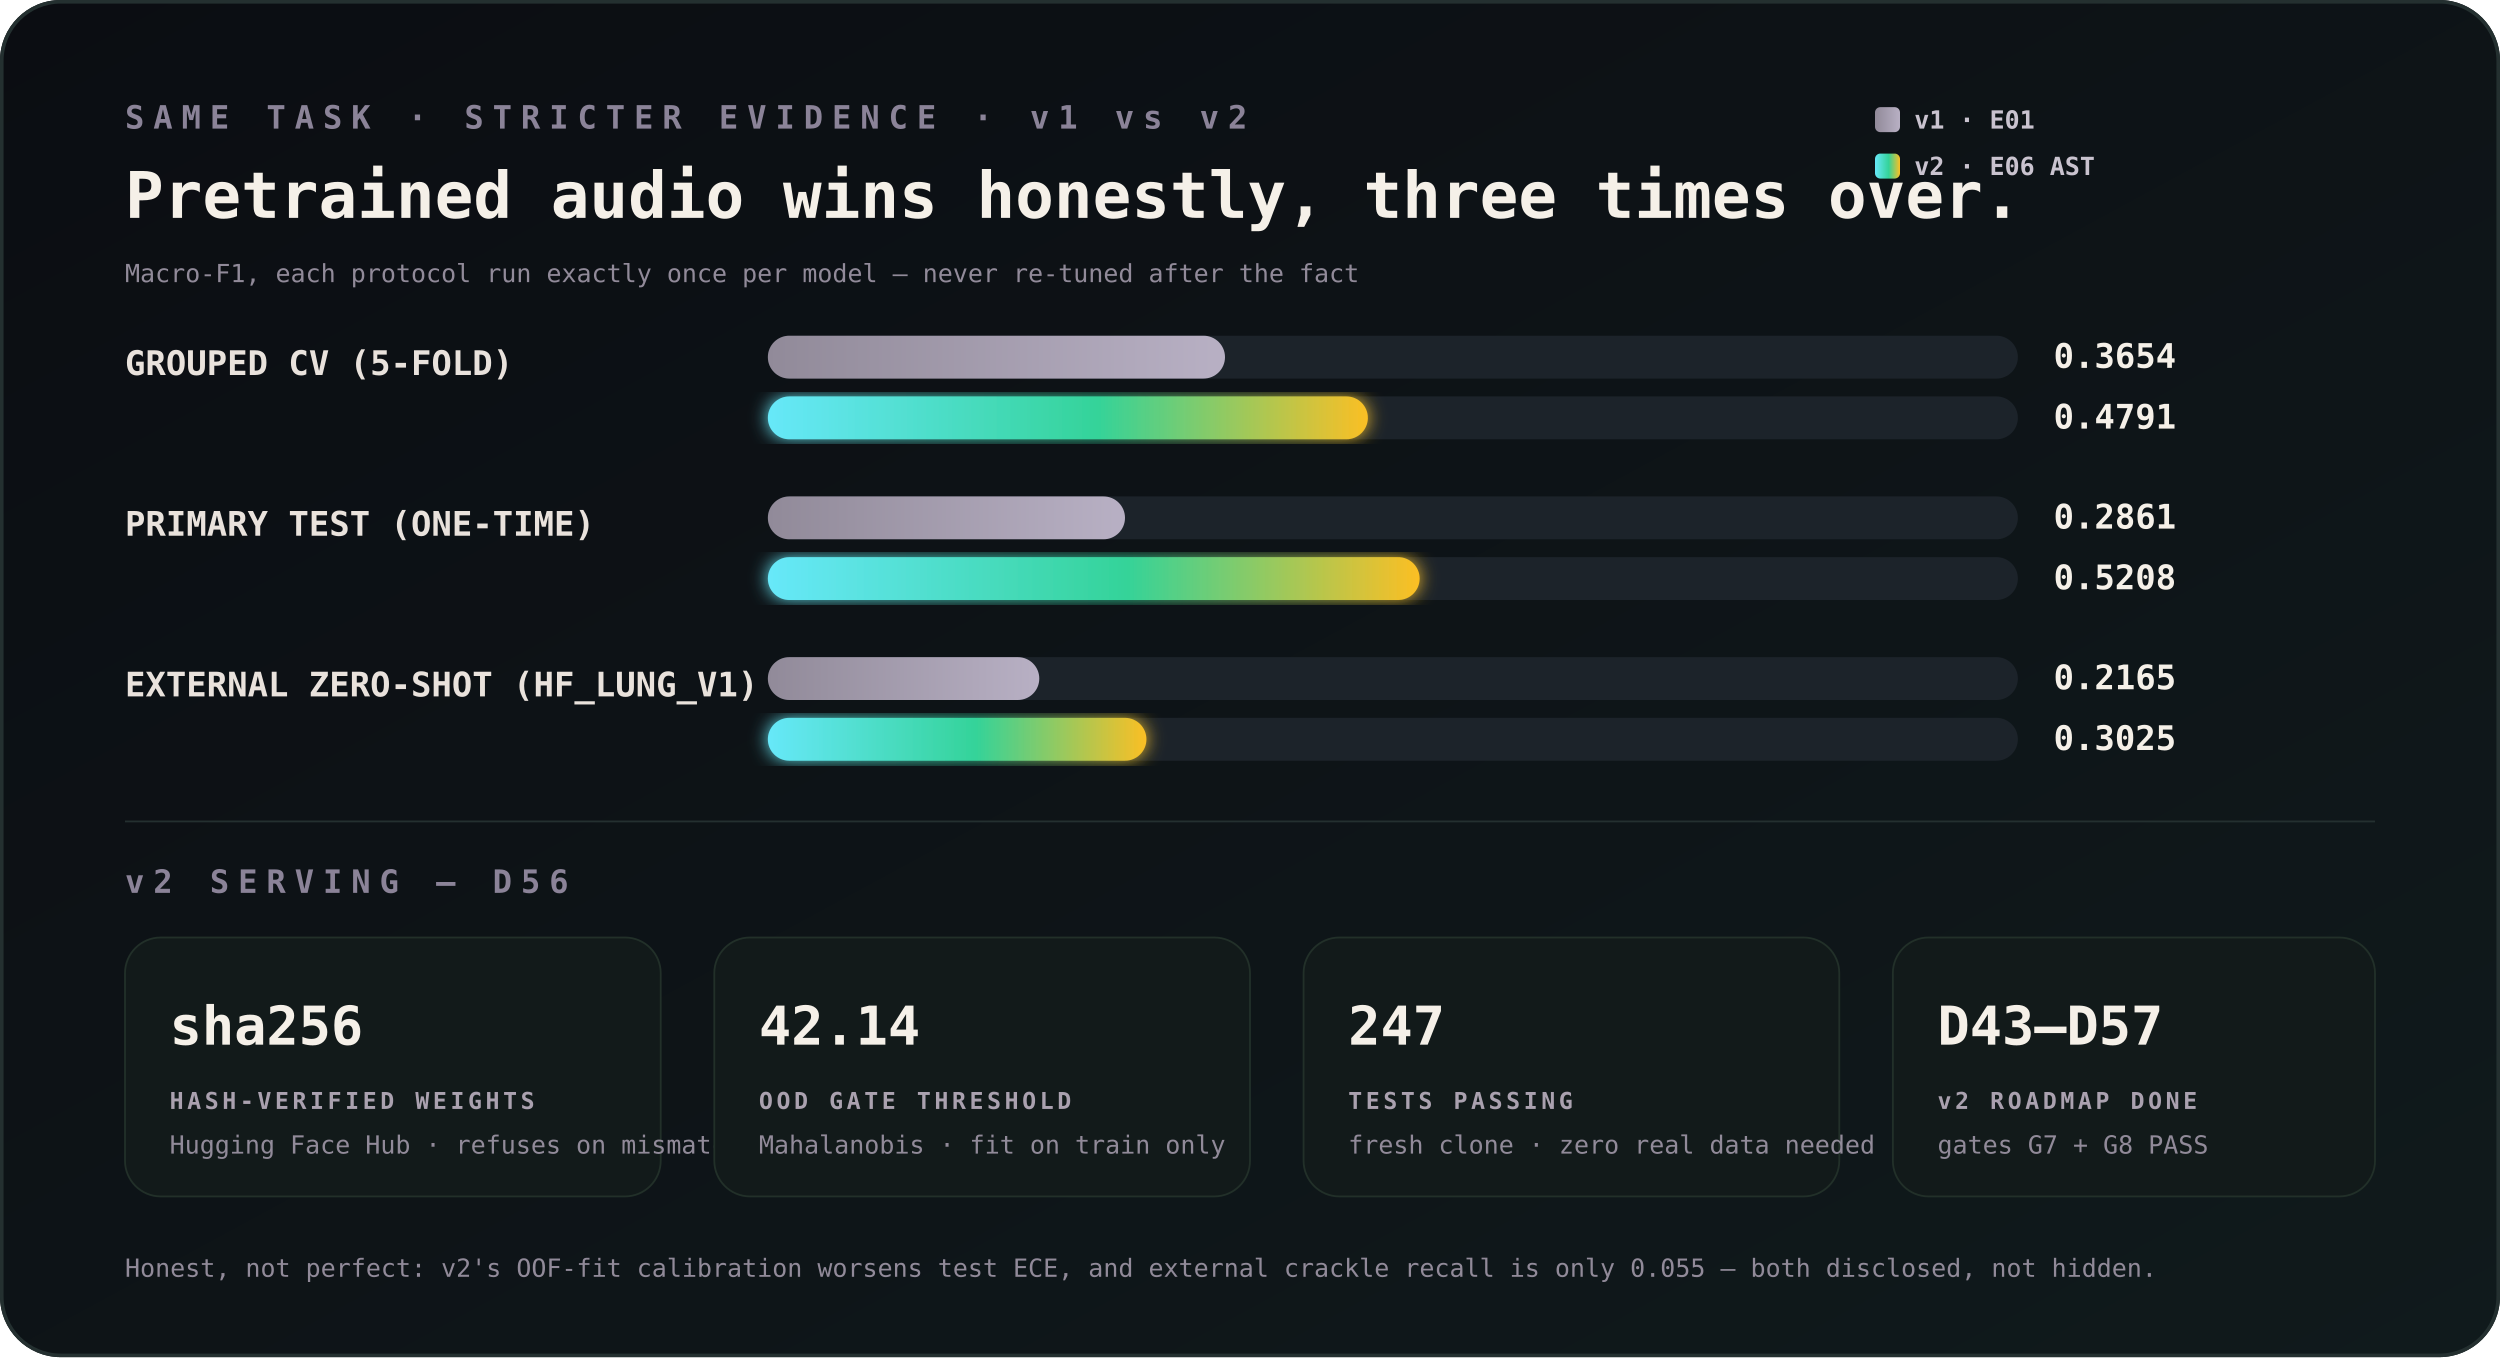
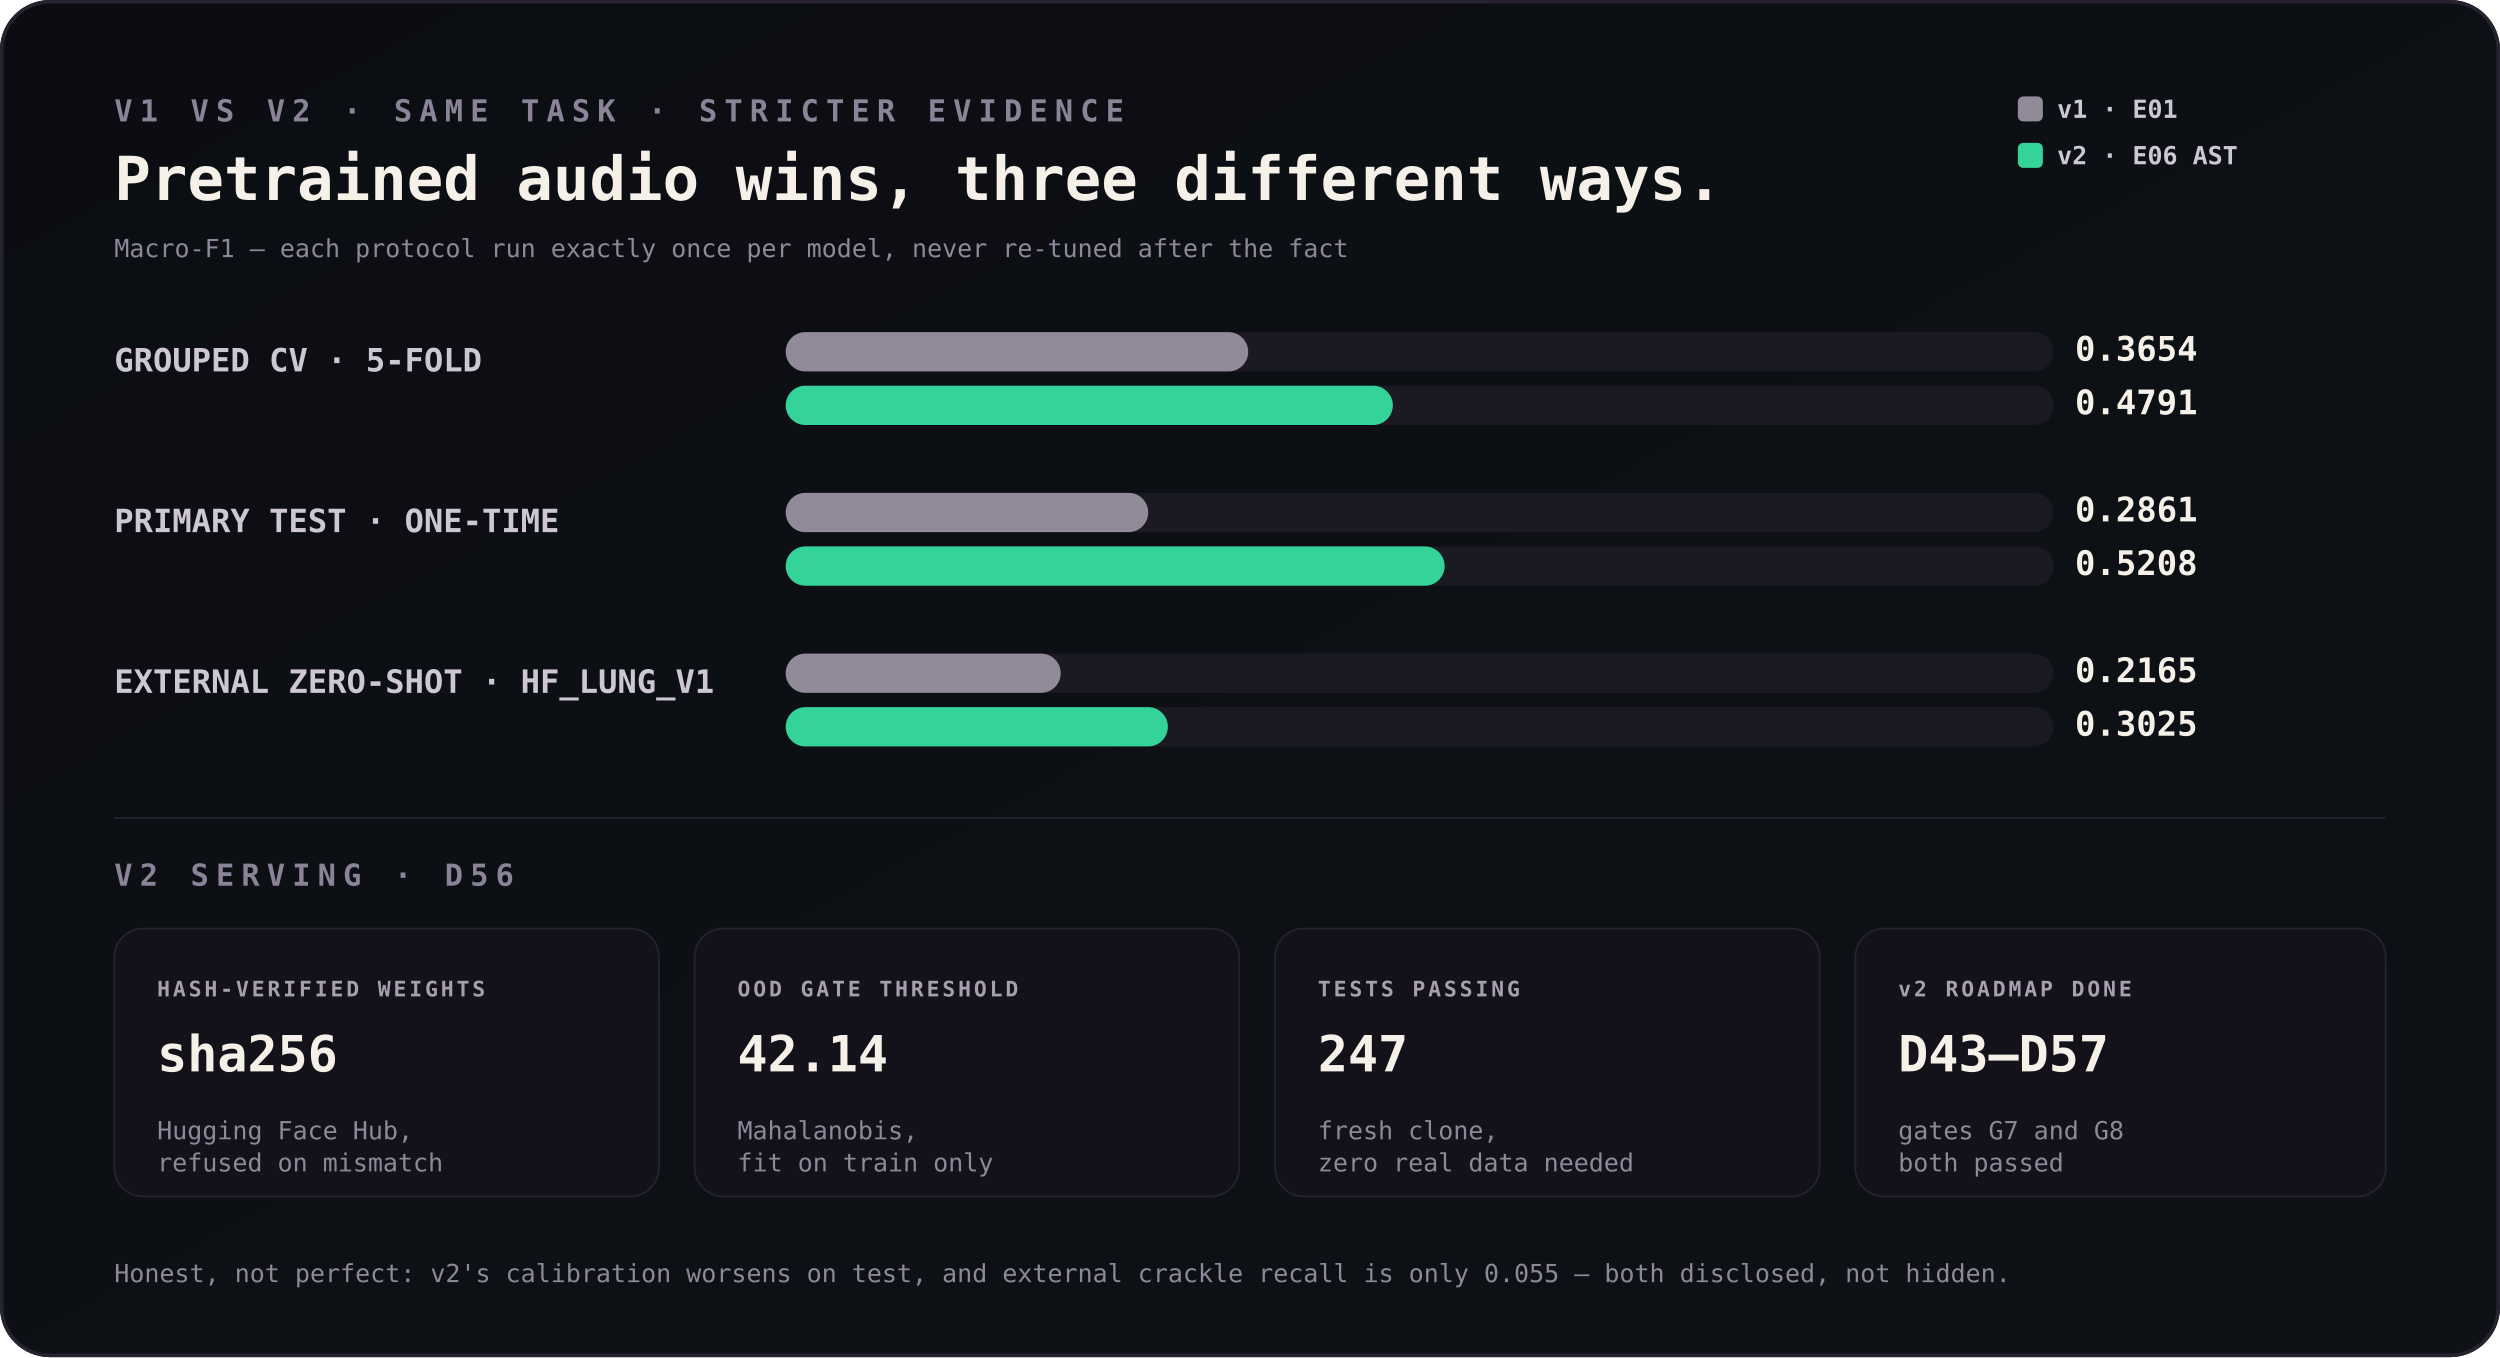
<svg xmlns="http://www.w3.org/2000/svg" viewBox="0 0 1400 760" role="img" aria-labelledby="title desc">
  <defs>
    <linearGradient id="bg2" x1="0" y1="0" x2="1" y2="1">
      <stop stop-color="#0b0d12" />
-       <stop offset="1" stop-color="#101a1c" />
+       <stop offset="1" stop-color="#0e1216" />
    </linearGradient>
-     <linearGradient id="barv1" x1="0" y1="0" x2="1" y2="0">
-       <stop stop-color="#918a99" />
-       <stop offset="1" stop-color="#b8b0c4" />
-     </linearGradient>
-     <linearGradient id="barv2" x1="0" y1="0" x2="1" y2="0">
-       <stop stop-color="#67e8f9" />
-       <stop offset=".55" stop-color="#34d399" />
-       <stop offset="1" stop-color="#fbbf24" />
-     </linearGradient>
-     <filter id="glow2">
-       <feGaussianBlur stdDeviation="5" result="b" />
-       <feMerge>
-         <feMergeNode in="b" />
-         <feMergeNode in="SourceGraphic" />
-       </feMerge>
-     </filter>
-     <style>.eye{font:600 18px ui-monospace,SFMono-Regular,Menlo,monospace;letter-spacing:5px;fill:#8b8398}.head{font:700 36px ui-monospace,SFMono-Regular,Menlo,monospace;fill:#f5f0e8}.proto{font:700 19px ui-monospace,SFMono-Regular,Menlo,monospace;fill:#e9e2dc}.value{font:700 19px ui-monospace,SFMono-Regular,Menlo,monospace;fill:#f5f0e8}.small{font:500 14px ui-monospace,SFMono-Regular,Menlo,monospace;fill:#918a99}.stat{font:800 30px ui-monospace,SFMono-Regular,Menlo,monospace;fill:#f5f0e8}.caption{font:600 13px ui-monospace,SFMono-Regular,Menlo,monospace;letter-spacing:2px;fill:#aaa1af}.legend{font:600 14px ui-monospace,SFMono-Regular,Menlo,monospace}</style>
+     <style>
+       .eye{font:600 17px ui-monospace,SFMono-Regular,Menlo,monospace;letter-spacing:4px;fill:#8b8398}
+       .head{font:700 34px ui-monospace,SFMono-Regular,Menlo,monospace;fill:#f5f0e8}
+       .proto{font:700 18px ui-monospace,SFMono-Regular,Menlo,monospace;fill:#cdc7d3}
+       .value{font:700 19px ui-monospace,SFMono-Regular,Menlo,monospace;fill:#f5f0e8}
+       .small{font:500 14px ui-monospace,SFMono-Regular,Menlo,monospace;fill:#8e889a}
+       .stat{font:800 28px ui-monospace,SFMono-Regular,Menlo,monospace;fill:#f5f0e8}
+       .caption{font:700 12px ui-monospace,SFMono-Regular,Menlo,monospace;letter-spacing:1.6px;fill:#a79fb0}
+       .legend{font:600 14px ui-monospace,SFMono-Regular,Menlo,monospace;fill:#cdc7d3}
+     </style>
  </defs>
-   <rect width="1400" height="760" rx="34" fill="url(#bg2)" />
-   <rect x="1" y="1" width="1398" height="758" rx="33" fill="none" stroke="#243030" stroke-width="2" />
-   <text class="eye" x="70" y="72">SAME TASK · STRICTER EVIDENCE · v1 vs v2</text>
-   <text class="head" x="70" y="122">Pretrained audio wins honestly, three times over.</text>
-   <text class="small" x="70" y="158">Macro-F1, each protocol run exactly once per model — never re-tuned after the fact</text>
-   <rect x="1050" y="60" width="14" height="14" rx="3" fill="url(#barv1)" />
-   <text class="legend" x="1072" y="72" fill="#c9c3cf">v1 · E01</text>
-   <rect x="1050" y="86" width="14" height="14" rx="3" fill="url(#barv2)" />
-   <text class="legend" x="1072" y="98" fill="#c9c3cf">v2 · E06 AST</text>
-   <text class="proto" x="70" y="210">GROUPED CV (5-FOLD)</text>
-   <rect x="430" y="188" width="700" height="24" rx="12" fill="#1c232a" />
-   <rect x="430" y="188" width="256" height="24" rx="12" fill="url(#barv1)" />
-   <text class="value" x="1150" y="206">0.3654</text>
-   <rect x="430" y="222" width="700" height="24" rx="12" fill="#1c232a" />
-   <rect x="430" y="222" width="336" height="24" rx="12" fill="url(#barv2)" filter="url(#glow2)" />
-   <text class="value" x="1150" y="240">0.4791</text>
-   <text class="proto" x="70" y="300">PRIMARY TEST (ONE-TIME)</text>
-   <rect x="430" y="278" width="700" height="24" rx="12" fill="#1c232a" />
-   <rect x="430" y="278" width="200" height="24" rx="12" fill="url(#barv1)" />
-   <text class="value" x="1150" y="296">0.2861</text>
-   <rect x="430" y="312" width="700" height="24" rx="12" fill="#1c232a" />
-   <rect x="430" y="312" width="365" height="24" rx="12" fill="url(#barv2)" filter="url(#glow2)" />
-   <text class="value" x="1150" y="330">0.5208</text>
-   <text class="proto" x="70" y="390">EXTERNAL ZERO-SHOT (HF_LUNG_V1)</text>
-   <rect x="430" y="368" width="700" height="24" rx="12" fill="#1c232a" />
-   <rect x="430" y="368" width="152" height="24" rx="12" fill="url(#barv1)" />
-   <text class="value" x="1150" y="386">0.2165</text>
-   <rect x="430" y="402" width="700" height="24" rx="12" fill="#1c232a" />
-   <rect x="430" y="402" width="212" height="24" rx="12" fill="url(#barv2)" filter="url(#glow2)" />
-   <text class="value" x="1150" y="420">0.3025</text>
-   <line x1="70" y1="460" x2="1330" y2="460" stroke="#243030" />
-   <text class="eye" x="70" y="500">v2 SERVING — D56</text>
-   <g transform="translate(70 525)">
-     <rect width="300" height="145" rx="20" fill="#121a1a" stroke="#223029" />
-     <text class="stat" x="25" y="60">sha256</text>
-     <text class="caption" x="25" y="96">HASH-VERIFIED WEIGHTS</text>
-     <text class="small" x="25" y="121">Hugging Face Hub · refuses on mismatch</text>
+   <rect width="1400" height="760" rx="28" fill="url(#bg2)" />
+   <rect x="1" y="1" width="1398" height="758" rx="27" fill="none" stroke="#262230" stroke-width="2" />
+   <text class="eye" x="64" y="68">V1 VS V2 · SAME TASK · STRICTER EVIDENCE</text>
+   <text class="head" x="64" y="112">Pretrained audio wins, three different ways.</text>
+   <text class="small" x="64" y="144">Macro-F1 — each protocol run exactly once per model, never re-tuned after the fact</text>
+   <rect x="1130" y="54" width="14" height="14" rx="3" fill="#918a99" />
+   <text class="legend" x="1152" y="66">v1 · E01</text>
+   <rect x="1130" y="80" width="14" height="14" rx="3" fill="#34d399" />
+   <text class="legend" x="1152" y="92">v2 · E06 AST</text>
+   <text class="proto" x="64" y="208">GROUPED CV · 5-FOLD</text>
+   <rect x="440" y="186" width="710" height="22" rx="11" fill="#1b1922" />
+   <rect x="440" y="186" width="259" height="22" rx="11" fill="#918a99" />
+   <text class="value" x="1162" y="202">0.3654</text>
+   <rect x="440" y="216" width="710" height="22" rx="11" fill="#1b1922" />
+   <rect x="440" y="216" width="340" height="22" rx="11" fill="#34d399" />
+   <text class="value" x="1162" y="232">0.4791</text>
+   <text class="proto" x="64" y="298">PRIMARY TEST · ONE-TIME</text>
+   <rect x="440" y="276" width="710" height="22" rx="11" fill="#1b1922" />
+   <rect x="440" y="276" width="203" height="22" rx="11" fill="#918a99" />
+   <text class="value" x="1162" y="292">0.2861</text>
+   <rect x="440" y="306" width="710" height="22" rx="11" fill="#1b1922" />
+   <rect x="440" y="306" width="369" height="22" rx="11" fill="#34d399" />
+   <text class="value" x="1162" y="322">0.5208</text>
+   <text class="proto" x="64" y="388">EXTERNAL ZERO-SHOT · HF_LUNG_V1</text>
+   <rect x="440" y="366" width="710" height="22" rx="11" fill="#1b1922" />
+   <rect x="440" y="366" width="154" height="22" rx="11" fill="#918a99" />
+   <text class="value" x="1162" y="382">0.2165</text>
+   <rect x="440" y="396" width="710" height="22" rx="11" fill="#1b1922" />
+   <rect x="440" y="396" width="214" height="22" rx="11" fill="#34d399" />
+   <text class="value" x="1162" y="412">0.3025</text>
+   <line x1="64" y1="458" x2="1336" y2="458" stroke="#262230" />
+   <text class="eye" x="64" y="496">V2 SERVING · D56</text>
+   <g transform="translate(64 520)">
+     <rect width="305" height="150" rx="16" fill="#131119" stroke="#262230" />
+     <text class="caption" x="24" y="38">HASH-VERIFIED WEIGHTS</text>
+     <text class="stat" x="24" y="80">sha256</text>
+     <text class="small" x="24" y="118">Hugging Face Hub,</text>
+     <text class="small" x="24" y="136">refused on mismatch</text>
  </g>
-   <g transform="translate(400 525)">
-     <rect width="300" height="145" rx="20" fill="#121a1a" stroke="#223029" />
-     <text class="stat" x="25" y="60">42.14</text>
-     <text class="caption" x="25" y="96">OOD GATE THRESHOLD</text>
-     <text class="small" x="25" y="121">Mahalanobis · fit on train only</text>
+   <g transform="translate(389 520)">
+     <rect width="305" height="150" rx="16" fill="#131119" stroke="#262230" />
+     <text class="caption" x="24" y="38">OOD GATE THRESHOLD</text>
+     <text class="stat" x="24" y="80">42.14</text>
+     <text class="small" x="24" y="118">Mahalanobis,</text>
+     <text class="small" x="24" y="136">fit on train only</text>
  </g>
-   <g transform="translate(730 525)">
-     <rect width="300" height="145" rx="20" fill="#121a1a" stroke="#223029" />
-     <text class="stat" x="25" y="60">247</text>
-     <text class="caption" x="25" y="96">TESTS PASSING</text>
-     <text class="small" x="25" y="121">fresh clone · zero real data needed</text>
+   <g transform="translate(714 520)">
+     <rect width="305" height="150" rx="16" fill="#131119" stroke="#262230" />
+     <text class="caption" x="24" y="38">TESTS PASSING</text>
+     <text class="stat" x="24" y="80">247</text>
+     <text class="small" x="24" y="118">fresh clone,</text>
+     <text class="small" x="24" y="136">zero real data needed</text>
  </g>
-   <g transform="translate(1060 525)">
-     <rect width="270" height="145" rx="20" fill="#121a1a" stroke="#223029" />
-     <text class="stat" x="25" y="60">D43–D57</text>
-     <text class="caption" x="25" y="96">v2 ROADMAP DONE</text>
-     <text class="small" x="25" y="121">gates G7 + G8 PASS</text>
+   <g transform="translate(1039 520)">
+     <rect width="297" height="150" rx="16" fill="#131119" stroke="#262230" />
+     <text class="caption" x="24" y="38">v2 ROADMAP DONE</text>
+     <text class="stat" x="24" y="80">D43–D57</text>
+     <text class="small" x="24" y="118">gates G7 and G8</text>
+     <text class="small" x="24" y="136">both passed</text>
  </g>
-   <text class="small" x="70" y="715">Honest, not perfect: v2's OOF-fit calibration worsens test ECE, and external crackle recall is only 0.055 — both disclosed, not hidden.</text>
+   <text class="small" x="64" y="718">Honest, not perfect: v2's calibration worsens on test, and external crackle recall is only 0.055 — both disclosed, not hidden.</text>
</svg>
